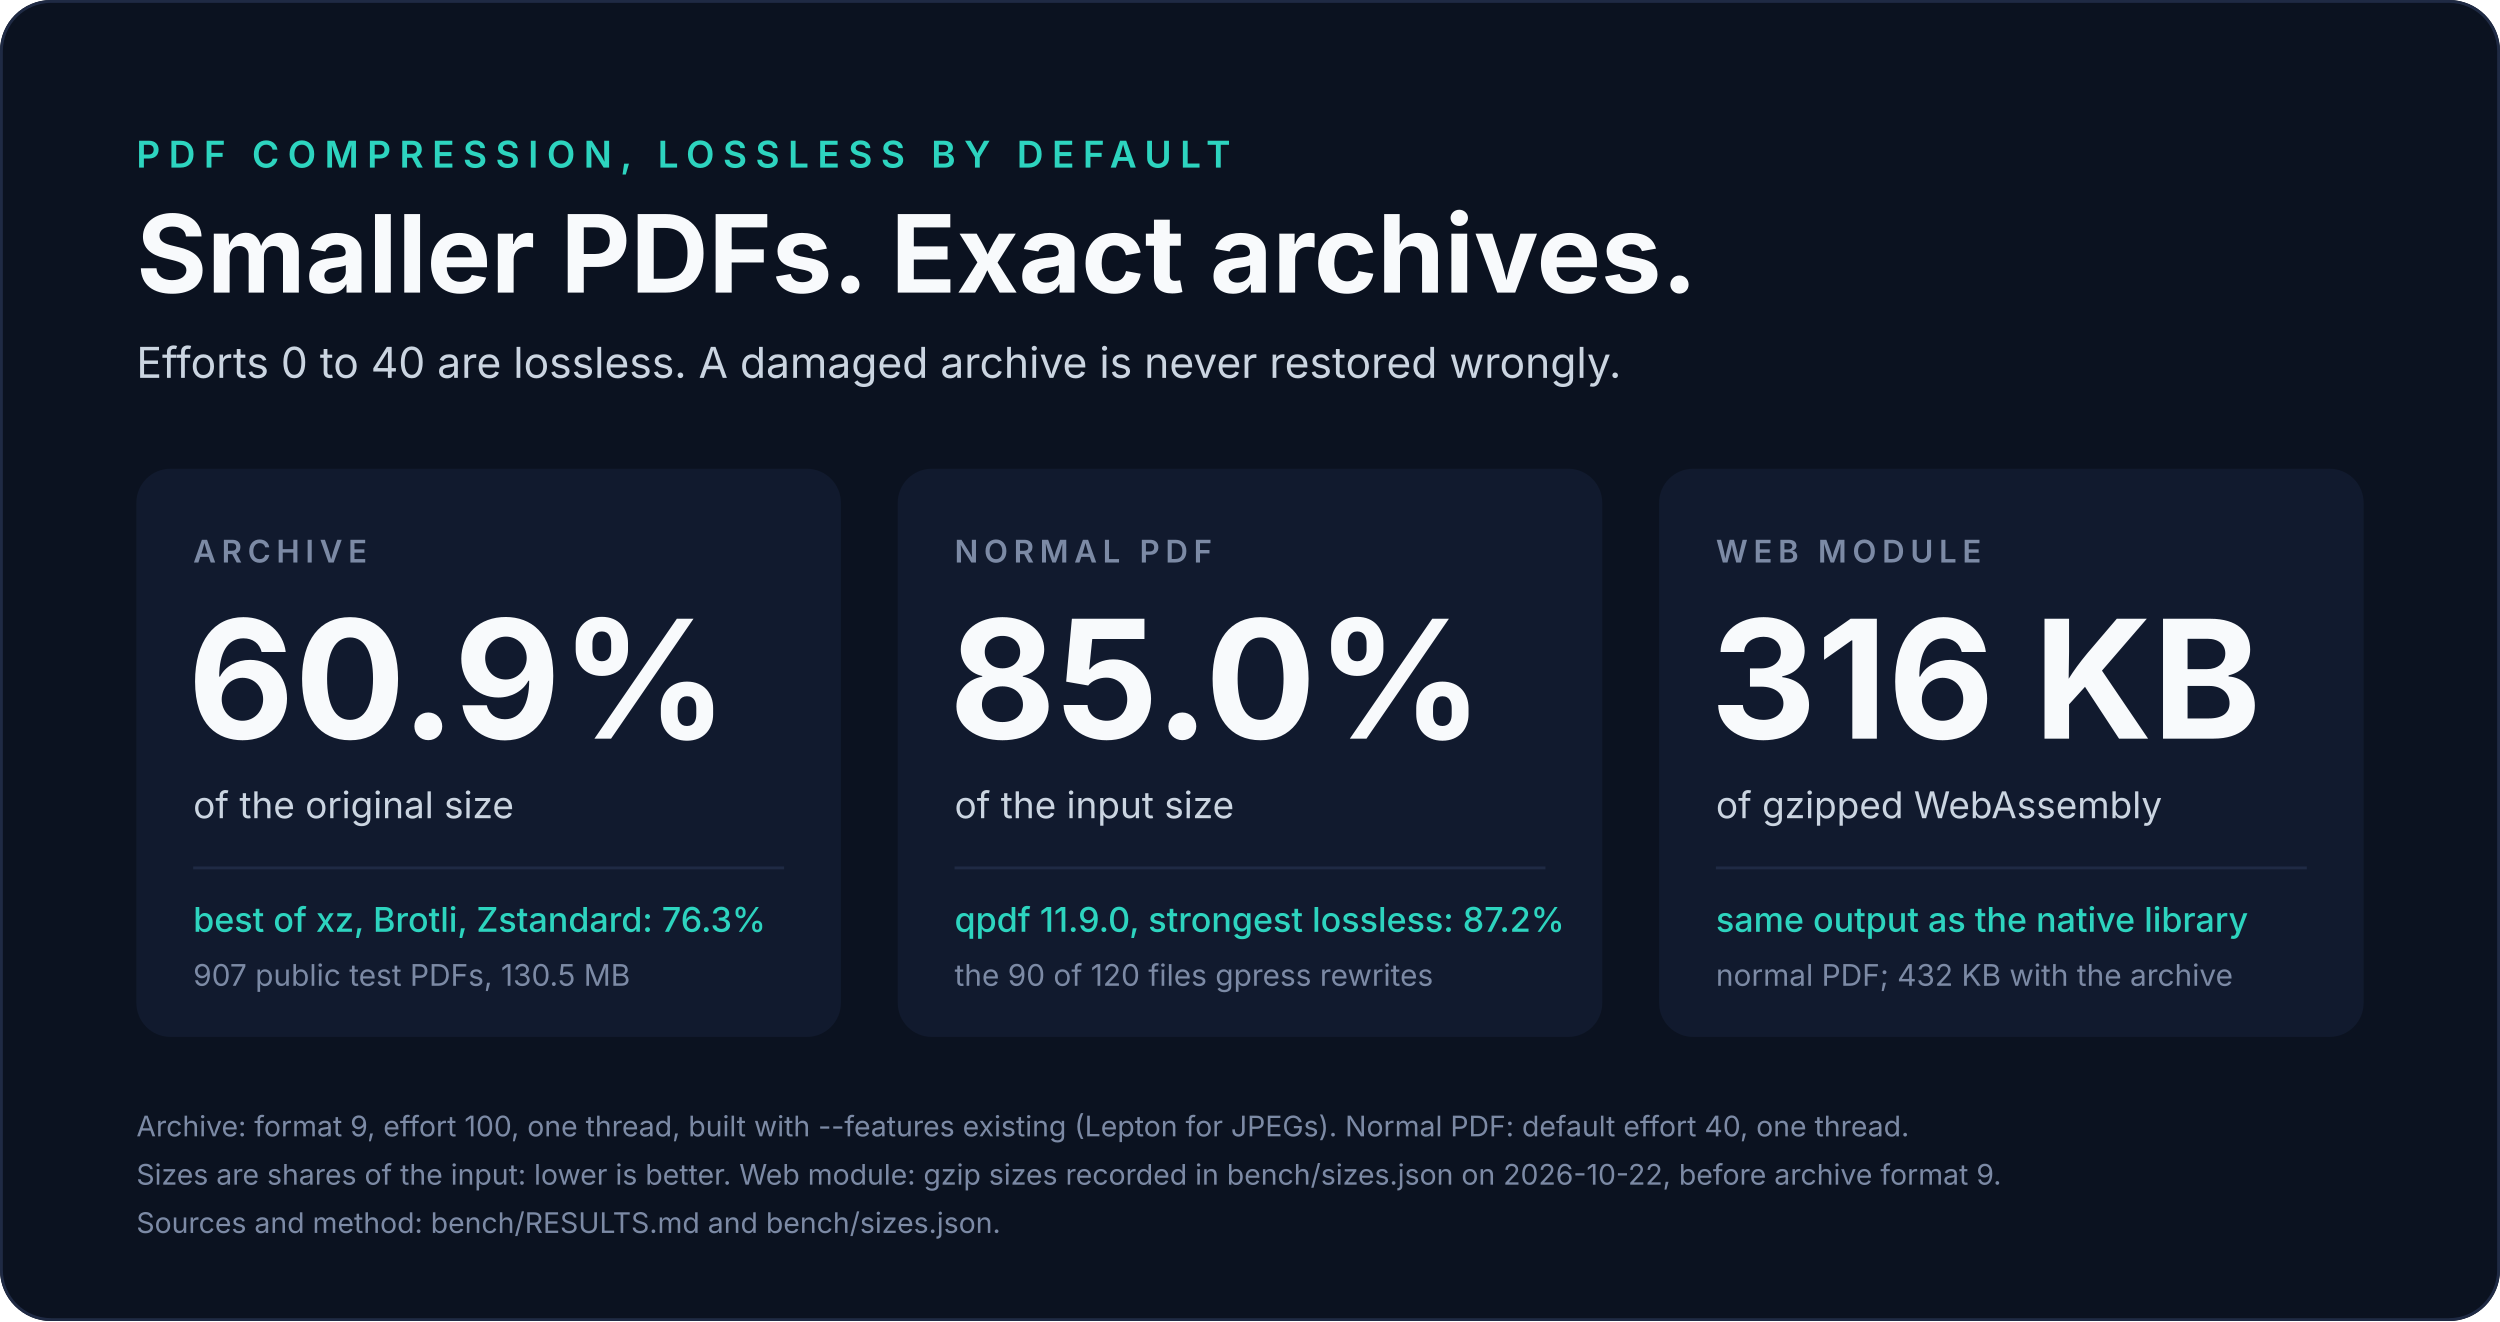
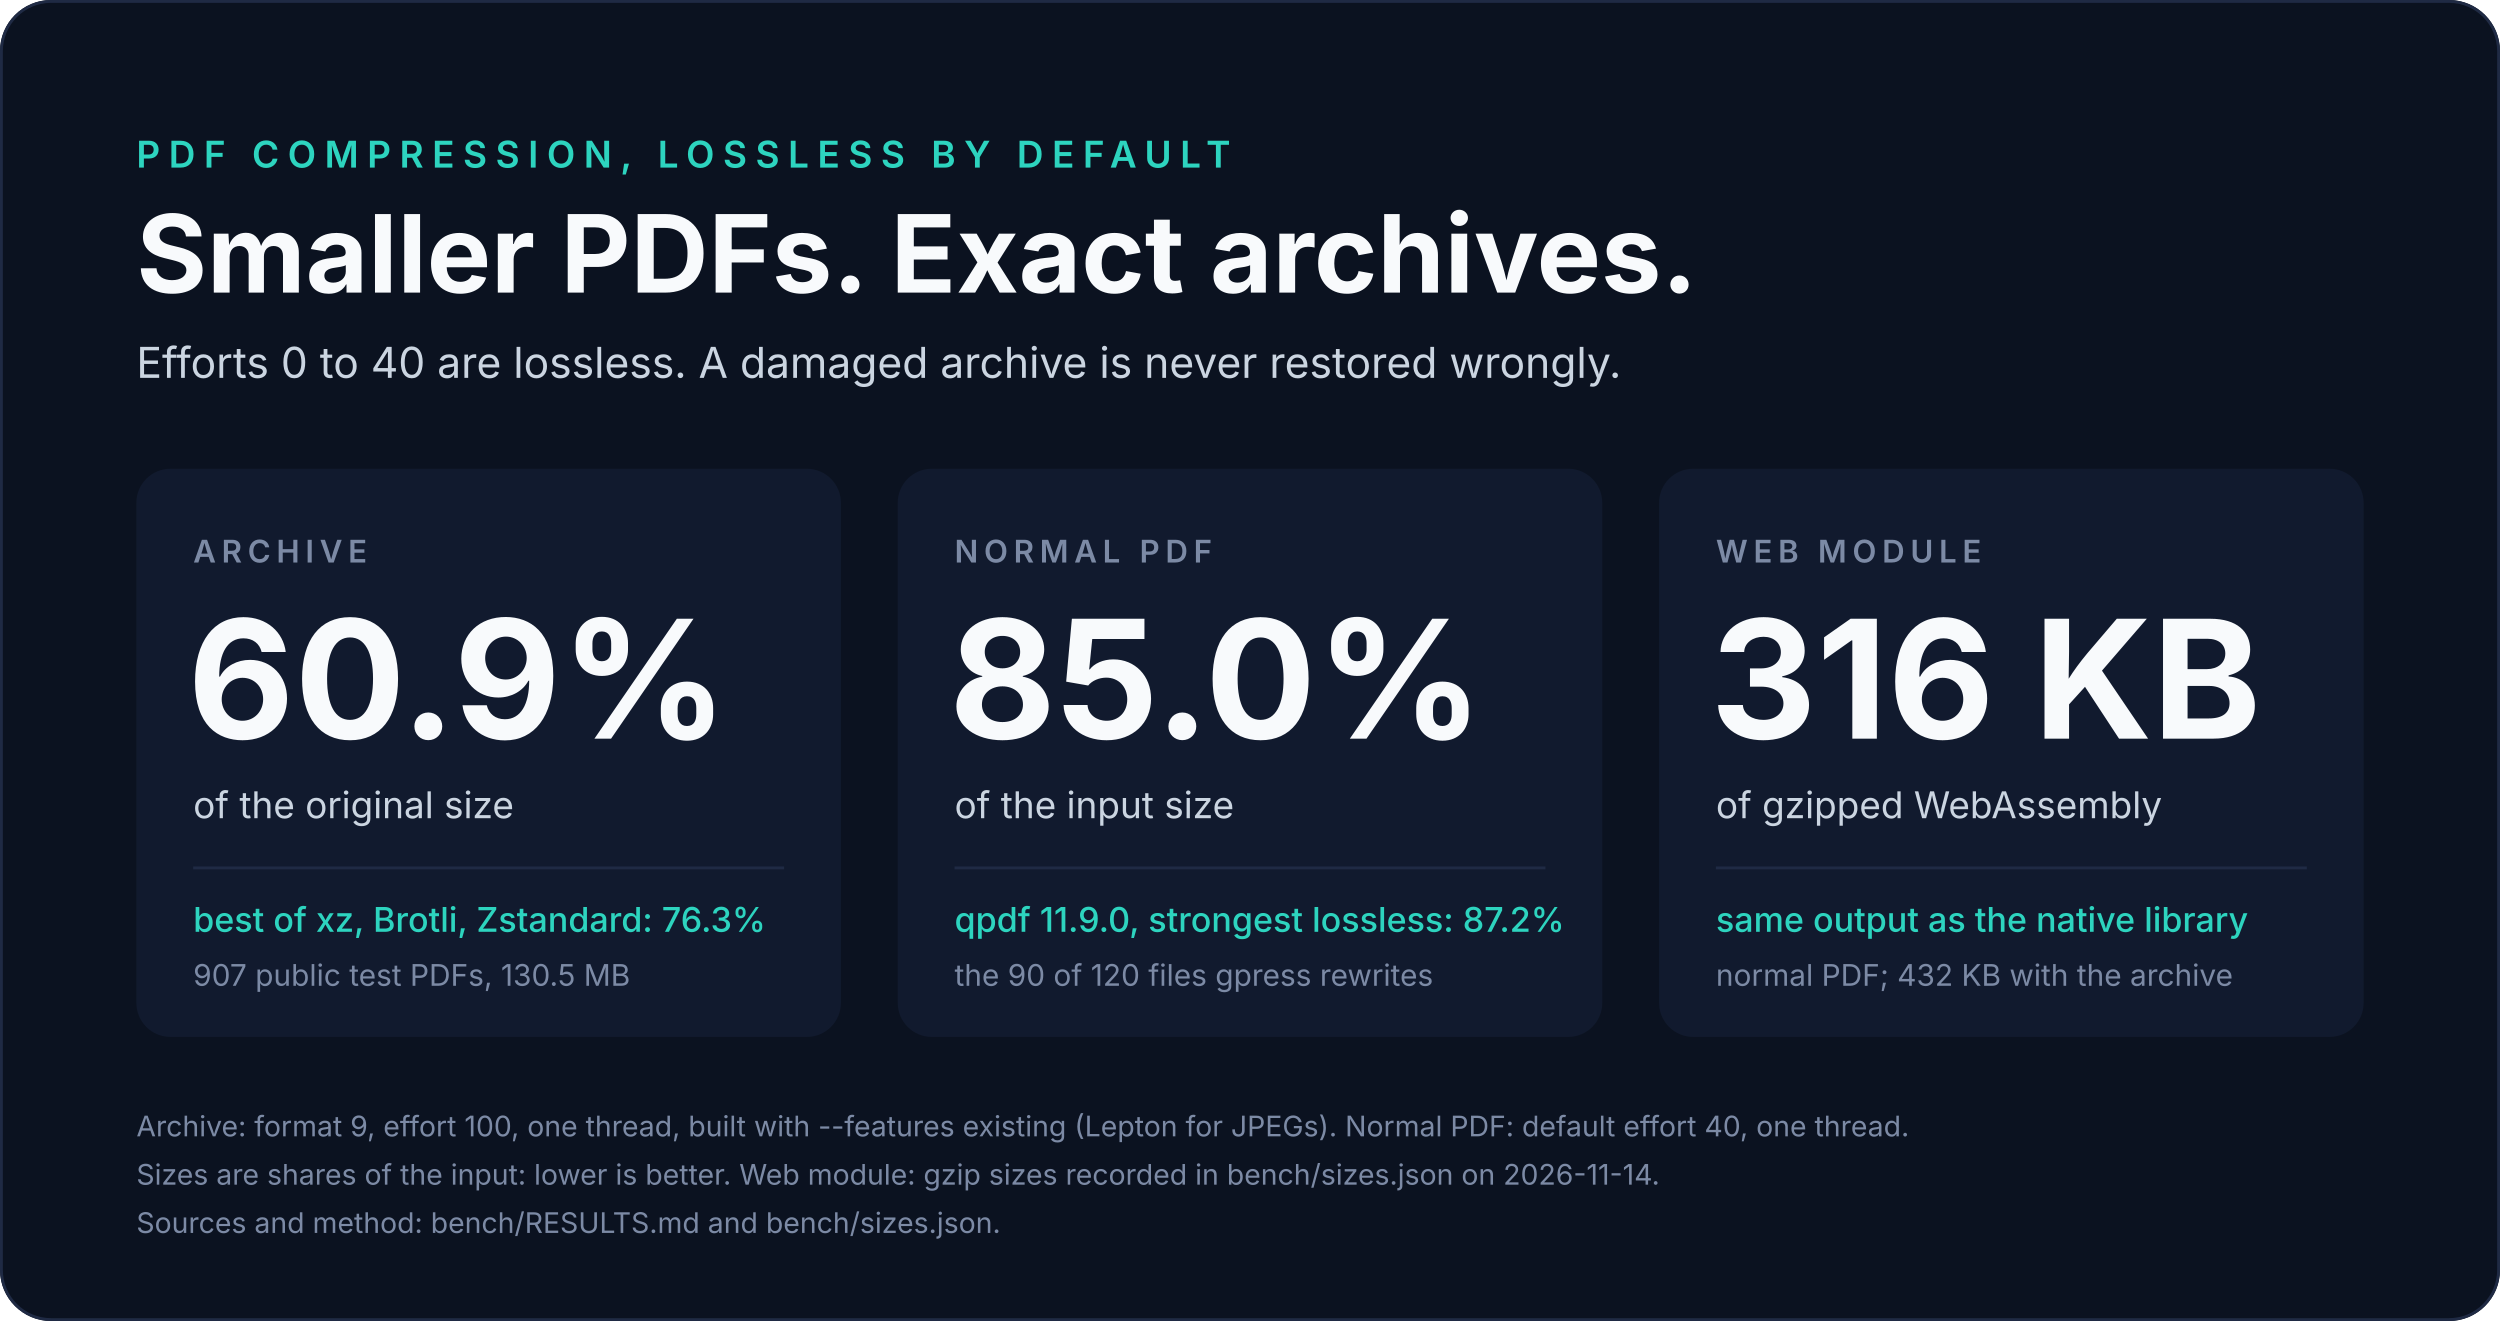
<svg xmlns="http://www.w3.org/2000/svg" width="1760" height="930" viewBox="0 0 1760 930" role="img" aria-label="gpress: archive 60.9% of the original size against 76.3% for the best of xz, Brotli and Zstandard on 907 test PDFs; normal PDF 85.0% of the input against qpdf 11.9.0's 87.2% on the 90 files gpress rewrites; web module 316 KB gzipped">
  <rect width="1760" height="930" rx="36" fill="#0b1220" />
  <rect x="1" y="1" width="1758" height="928" rx="35" fill="none" stroke="#1f2a44" stroke-width="2" />
  <text x="96" y="118" font-family="Inter, ui-sans-serif, -apple-system, BlinkMacSystemFont, 'Segoe UI', Helvetica, Arial, sans-serif" font-size="26" font-weight="600" fill="#2dd4bf" text-anchor="start" letter-spacing="6">PDF COMPRESSION, LOSSLESS BY DEFAULT</text>
  <text x="96" y="206" font-family="Inter, ui-sans-serif, -apple-system, BlinkMacSystemFont, 'Segoe UI', Helvetica, Arial, sans-serif" font-size="76" font-weight="700" fill="#f8fafc" text-anchor="start">Smaller PDFs. Exact archives.</text>
  <text x="96" y="266" font-family="Inter, ui-sans-serif, -apple-system, BlinkMacSystemFont, 'Segoe UI', Helvetica, Arial, sans-serif" font-size="30" font-weight="400" fill="#cbd5e1" text-anchor="start">Efforts 0 to 40 are lossless. A damaged archive is never restored wrongly.</text>
  <rect x="96" y="330" width="496" height="400" rx="24" fill="#111a2e" />
  <text x="136" y="396" font-family="Inter, ui-sans-serif, -apple-system, BlinkMacSystemFont, 'Segoe UI', Helvetica, Arial, sans-serif" font-size="22" font-weight="600" fill="#7c8aa5" text-anchor="start" letter-spacing="4">ARCHIVE</text>
  <text x="132" y="520" font-family="Inter, ui-sans-serif, -apple-system, BlinkMacSystemFont, 'Segoe UI', Helvetica, Arial, sans-serif" font-size="116" font-weight="700" fill="#f8fafc" text-anchor="start">60.9%</text>
  <text x="136" y="576" font-family="Inter, ui-sans-serif, -apple-system, BlinkMacSystemFont, 'Segoe UI', Helvetica, Arial, sans-serif" font-size="26" font-weight="400" fill="#cbd5e1" text-anchor="start">of the original size</text>
  <rect x="136" y="610" width="416" height="2" fill="#1f2a44" />
  <text x="136" y="656" font-family="Inter, ui-sans-serif, -apple-system, BlinkMacSystemFont, 'Segoe UI', Helvetica, Arial, sans-serif" font-size="24" font-weight="500" fill="#2dd4bf" text-anchor="start">best of xz, Brotli, Zstandard: 76.3%</text>
  <text x="136" y="694" font-family="Inter, ui-sans-serif, -apple-system, BlinkMacSystemFont, 'Segoe UI', Helvetica, Arial, sans-serif" font-size="21" font-weight="400" fill="#7c8aa5" text-anchor="start">907 public test PDFs, 130.5 MB</text>
  <rect x="632" y="330" width="496" height="400" rx="24" fill="#111a2e" />
  <text x="672" y="396" font-family="Inter, ui-sans-serif, -apple-system, BlinkMacSystemFont, 'Segoe UI', Helvetica, Arial, sans-serif" font-size="22" font-weight="600" fill="#7c8aa5" text-anchor="start" letter-spacing="4">NORMAL PDF</text>
  <text x="668" y="520" font-family="Inter, ui-sans-serif, -apple-system, BlinkMacSystemFont, 'Segoe UI', Helvetica, Arial, sans-serif" font-size="116" font-weight="700" fill="#f8fafc" text-anchor="start">85.0%</text>
  <text x="672" y="576" font-family="Inter, ui-sans-serif, -apple-system, BlinkMacSystemFont, 'Segoe UI', Helvetica, Arial, sans-serif" font-size="26" font-weight="400" fill="#cbd5e1" text-anchor="start">of the input size</text>
  <rect x="672" y="610" width="416" height="2" fill="#1f2a44" />
  <text x="672" y="656" font-family="Inter, ui-sans-serif, -apple-system, BlinkMacSystemFont, 'Segoe UI', Helvetica, Arial, sans-serif" font-size="24" font-weight="500" fill="#2dd4bf" text-anchor="start">qpdf 11.9.0, strongest lossless: 87.2%</text>
  <text x="672" y="694" font-family="Inter, ui-sans-serif, -apple-system, BlinkMacSystemFont, 'Segoe UI', Helvetica, Arial, sans-serif" font-size="21" font-weight="400" fill="#7c8aa5" text-anchor="start">the 90 of 120 files gpress rewrites</text>
  <rect x="1168" y="330" width="496" height="400" rx="24" fill="#111a2e" />
  <text x="1208" y="396" font-family="Inter, ui-sans-serif, -apple-system, BlinkMacSystemFont, 'Segoe UI', Helvetica, Arial, sans-serif" font-size="22" font-weight="600" fill="#7c8aa5" text-anchor="start" letter-spacing="4">WEB MODULE</text>
  <text x="1204" y="520" font-family="Inter, ui-sans-serif, -apple-system, BlinkMacSystemFont, 'Segoe UI', Helvetica, Arial, sans-serif" font-size="116" font-weight="700" fill="#f8fafc" text-anchor="start">316 KB</text>
  <text x="1208" y="576" font-family="Inter, ui-sans-serif, -apple-system, BlinkMacSystemFont, 'Segoe UI', Helvetica, Arial, sans-serif" font-size="26" font-weight="400" fill="#cbd5e1" text-anchor="start">of gzipped WebAssembly</text>
  <rect x="1208" y="610" width="416" height="2" fill="#1f2a44" />
  <text x="1208" y="656" font-family="Inter, ui-sans-serif, -apple-system, BlinkMacSystemFont, 'Segoe UI', Helvetica, Arial, sans-serif" font-size="24" font-weight="500" fill="#2dd4bf" text-anchor="start">same output as the native library</text>
  <text x="1208" y="694" font-family="Inter, ui-sans-serif, -apple-system, BlinkMacSystemFont, 'Segoe UI', Helvetica, Arial, sans-serif" font-size="21" font-weight="400" fill="#7c8aa5" text-anchor="start">normal PDF; 432 KB with the archive</text>
  <text x="96" y="800" font-family="Inter, ui-sans-serif, -apple-system, BlinkMacSystemFont, 'Segoe UI', Helvetica, Arial, sans-serif" font-size="20" font-weight="400" fill="#7c8aa5" text-anchor="start">Archive: format 9, effort 100, one thread, built with --features existing (Lepton for JPEGs). Normal PDF: default effort 40, one thread.</text>
-   <text x="96" y="834" font-family="Inter, ui-sans-serif, -apple-system, BlinkMacSystemFont, 'Segoe UI', Helvetica, Arial, sans-serif" font-size="20" font-weight="400" fill="#7c8aa5" text-anchor="start">Sizes are shares of the input: lower is better. Web module: gzip sizes recorded in bench/sizes.json on 2026-10-22, before archive format 9.</text>
+   <text x="96" y="834" font-family="Inter, ui-sans-serif, -apple-system, BlinkMacSystemFont, 'Segoe UI', Helvetica, Arial, sans-serif" font-size="20" font-weight="400" fill="#7c8aa5" text-anchor="start">Sizes are shares of the input: lower is better. Web module: gzip sizes recorded in bench/sizes.json on 2026-11-14.</text>
  <text x="96" y="868" font-family="Inter, ui-sans-serif, -apple-system, BlinkMacSystemFont, 'Segoe UI', Helvetica, Arial, sans-serif" font-size="20" font-weight="400" fill="#7c8aa5" text-anchor="start">Sources and method: bench/RESULTS.md and bench/sizes.json.</text>
</svg>
